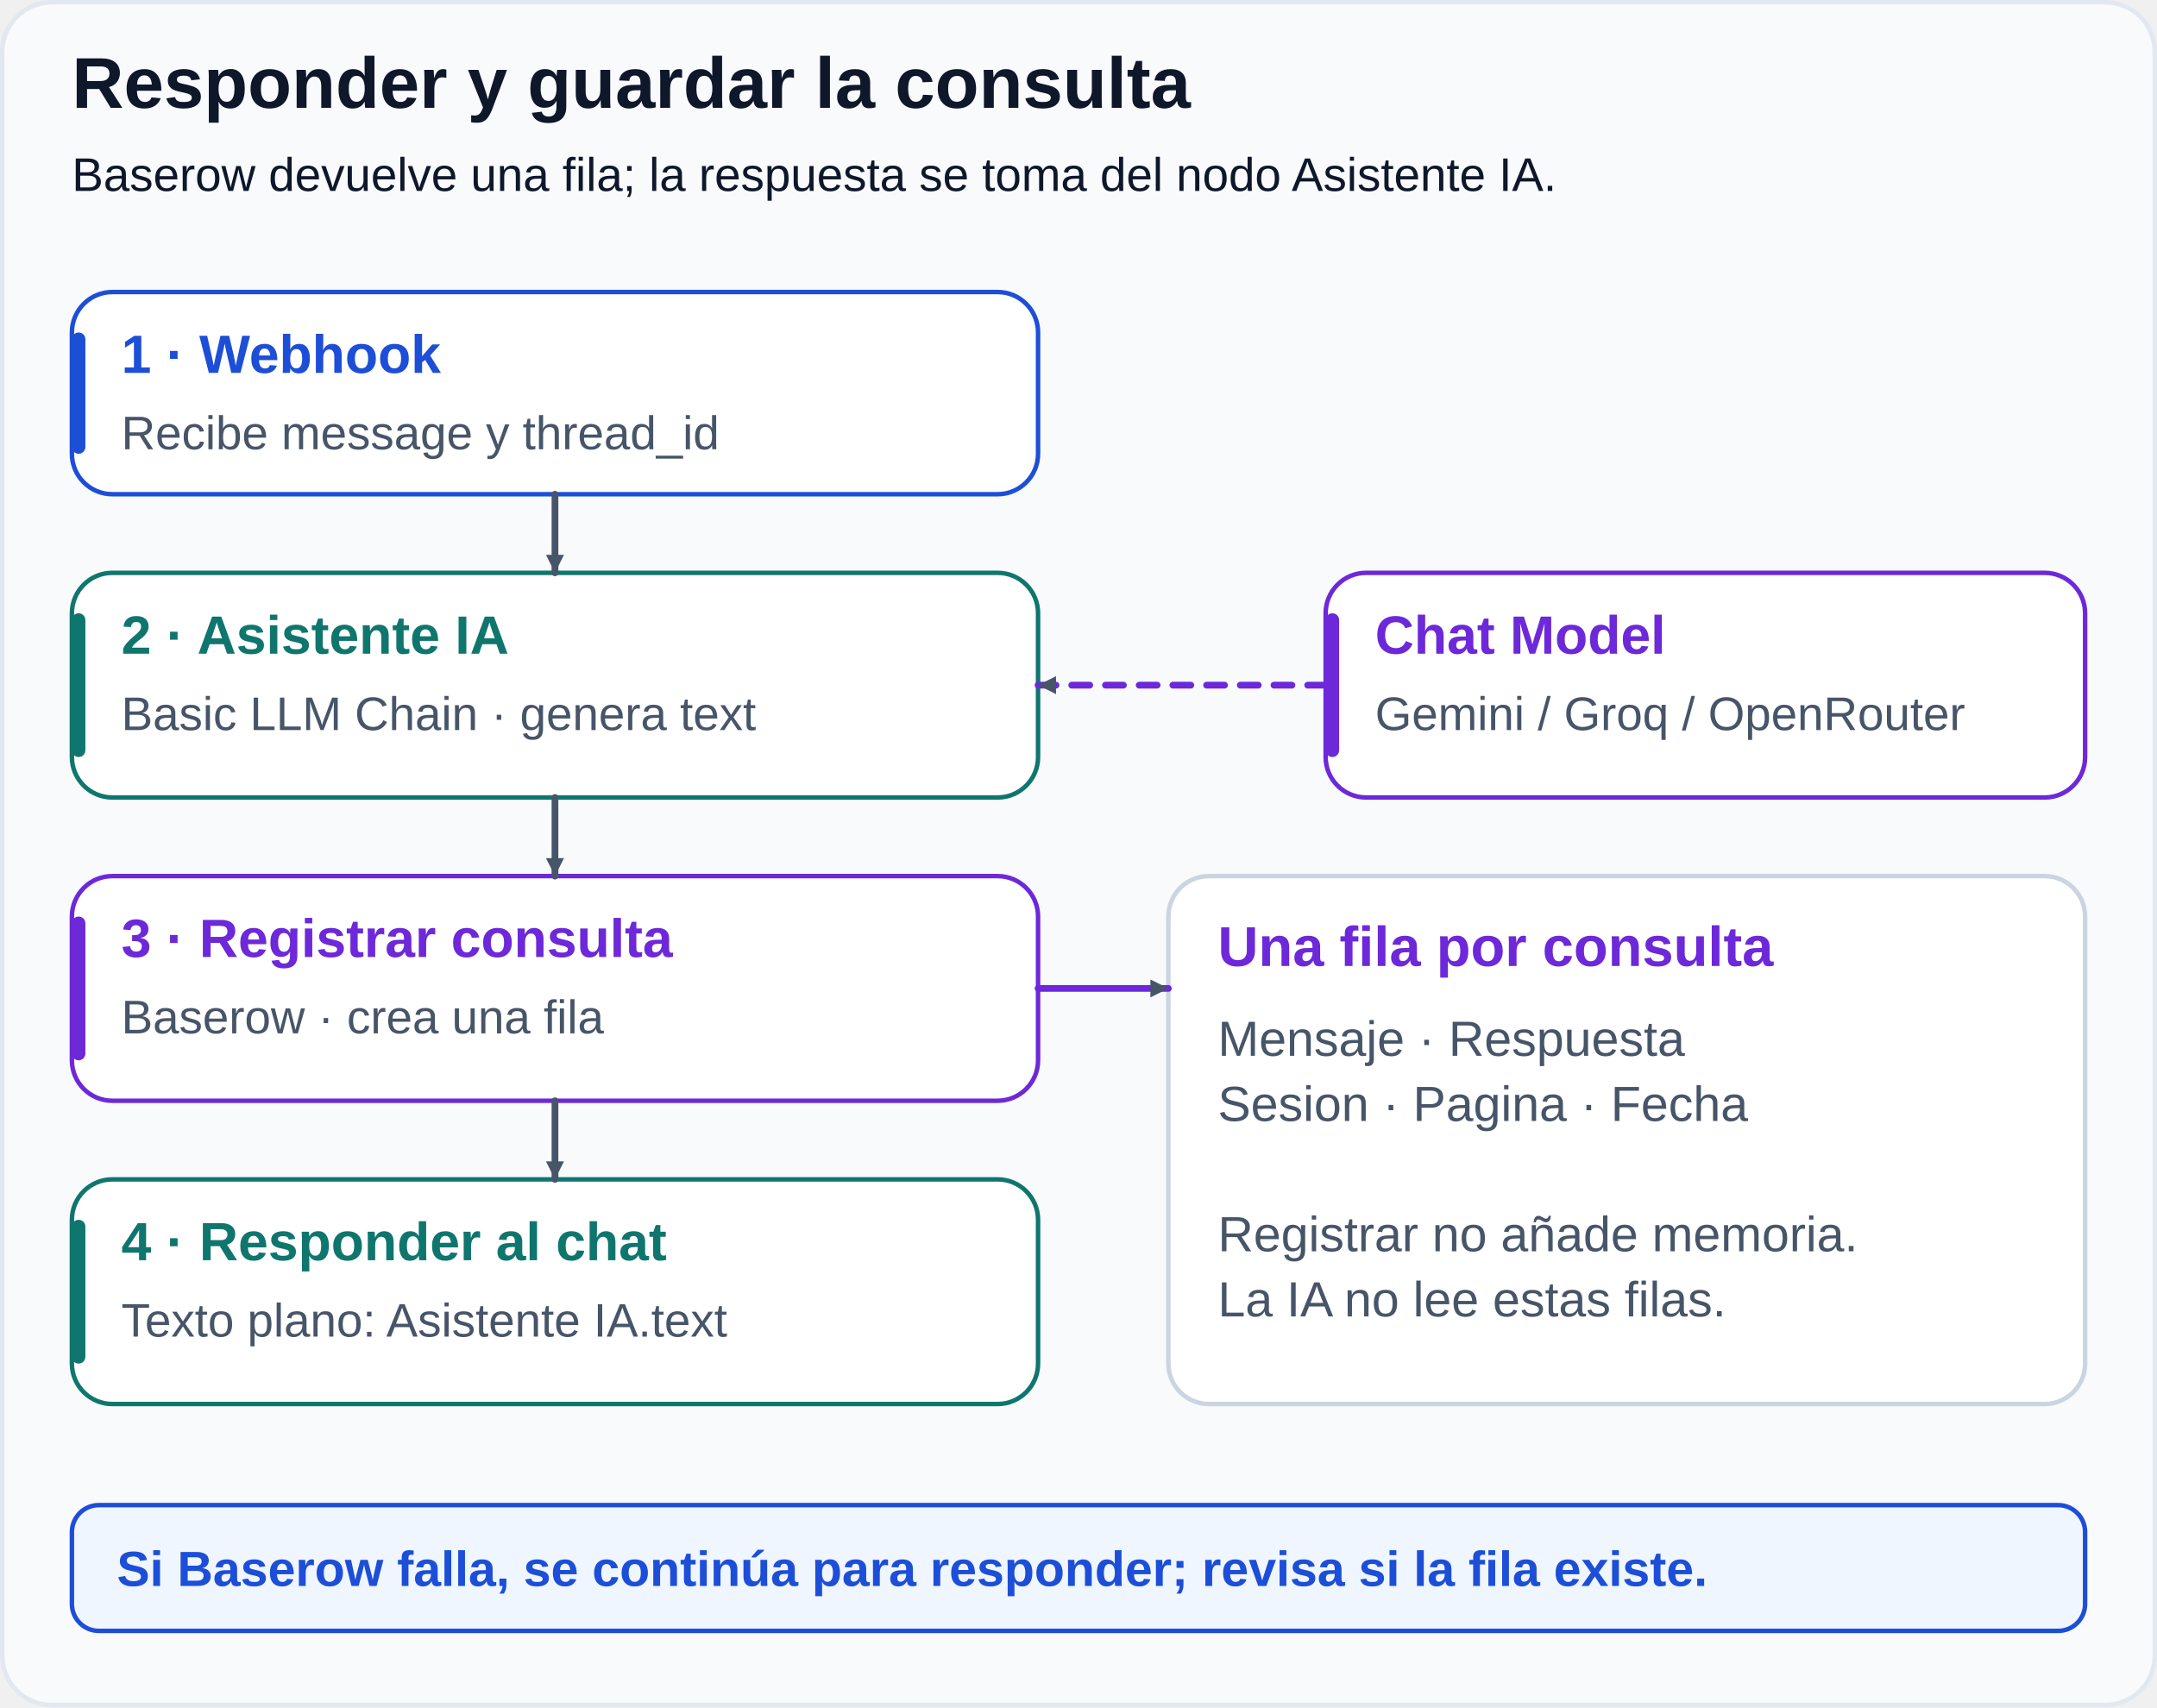
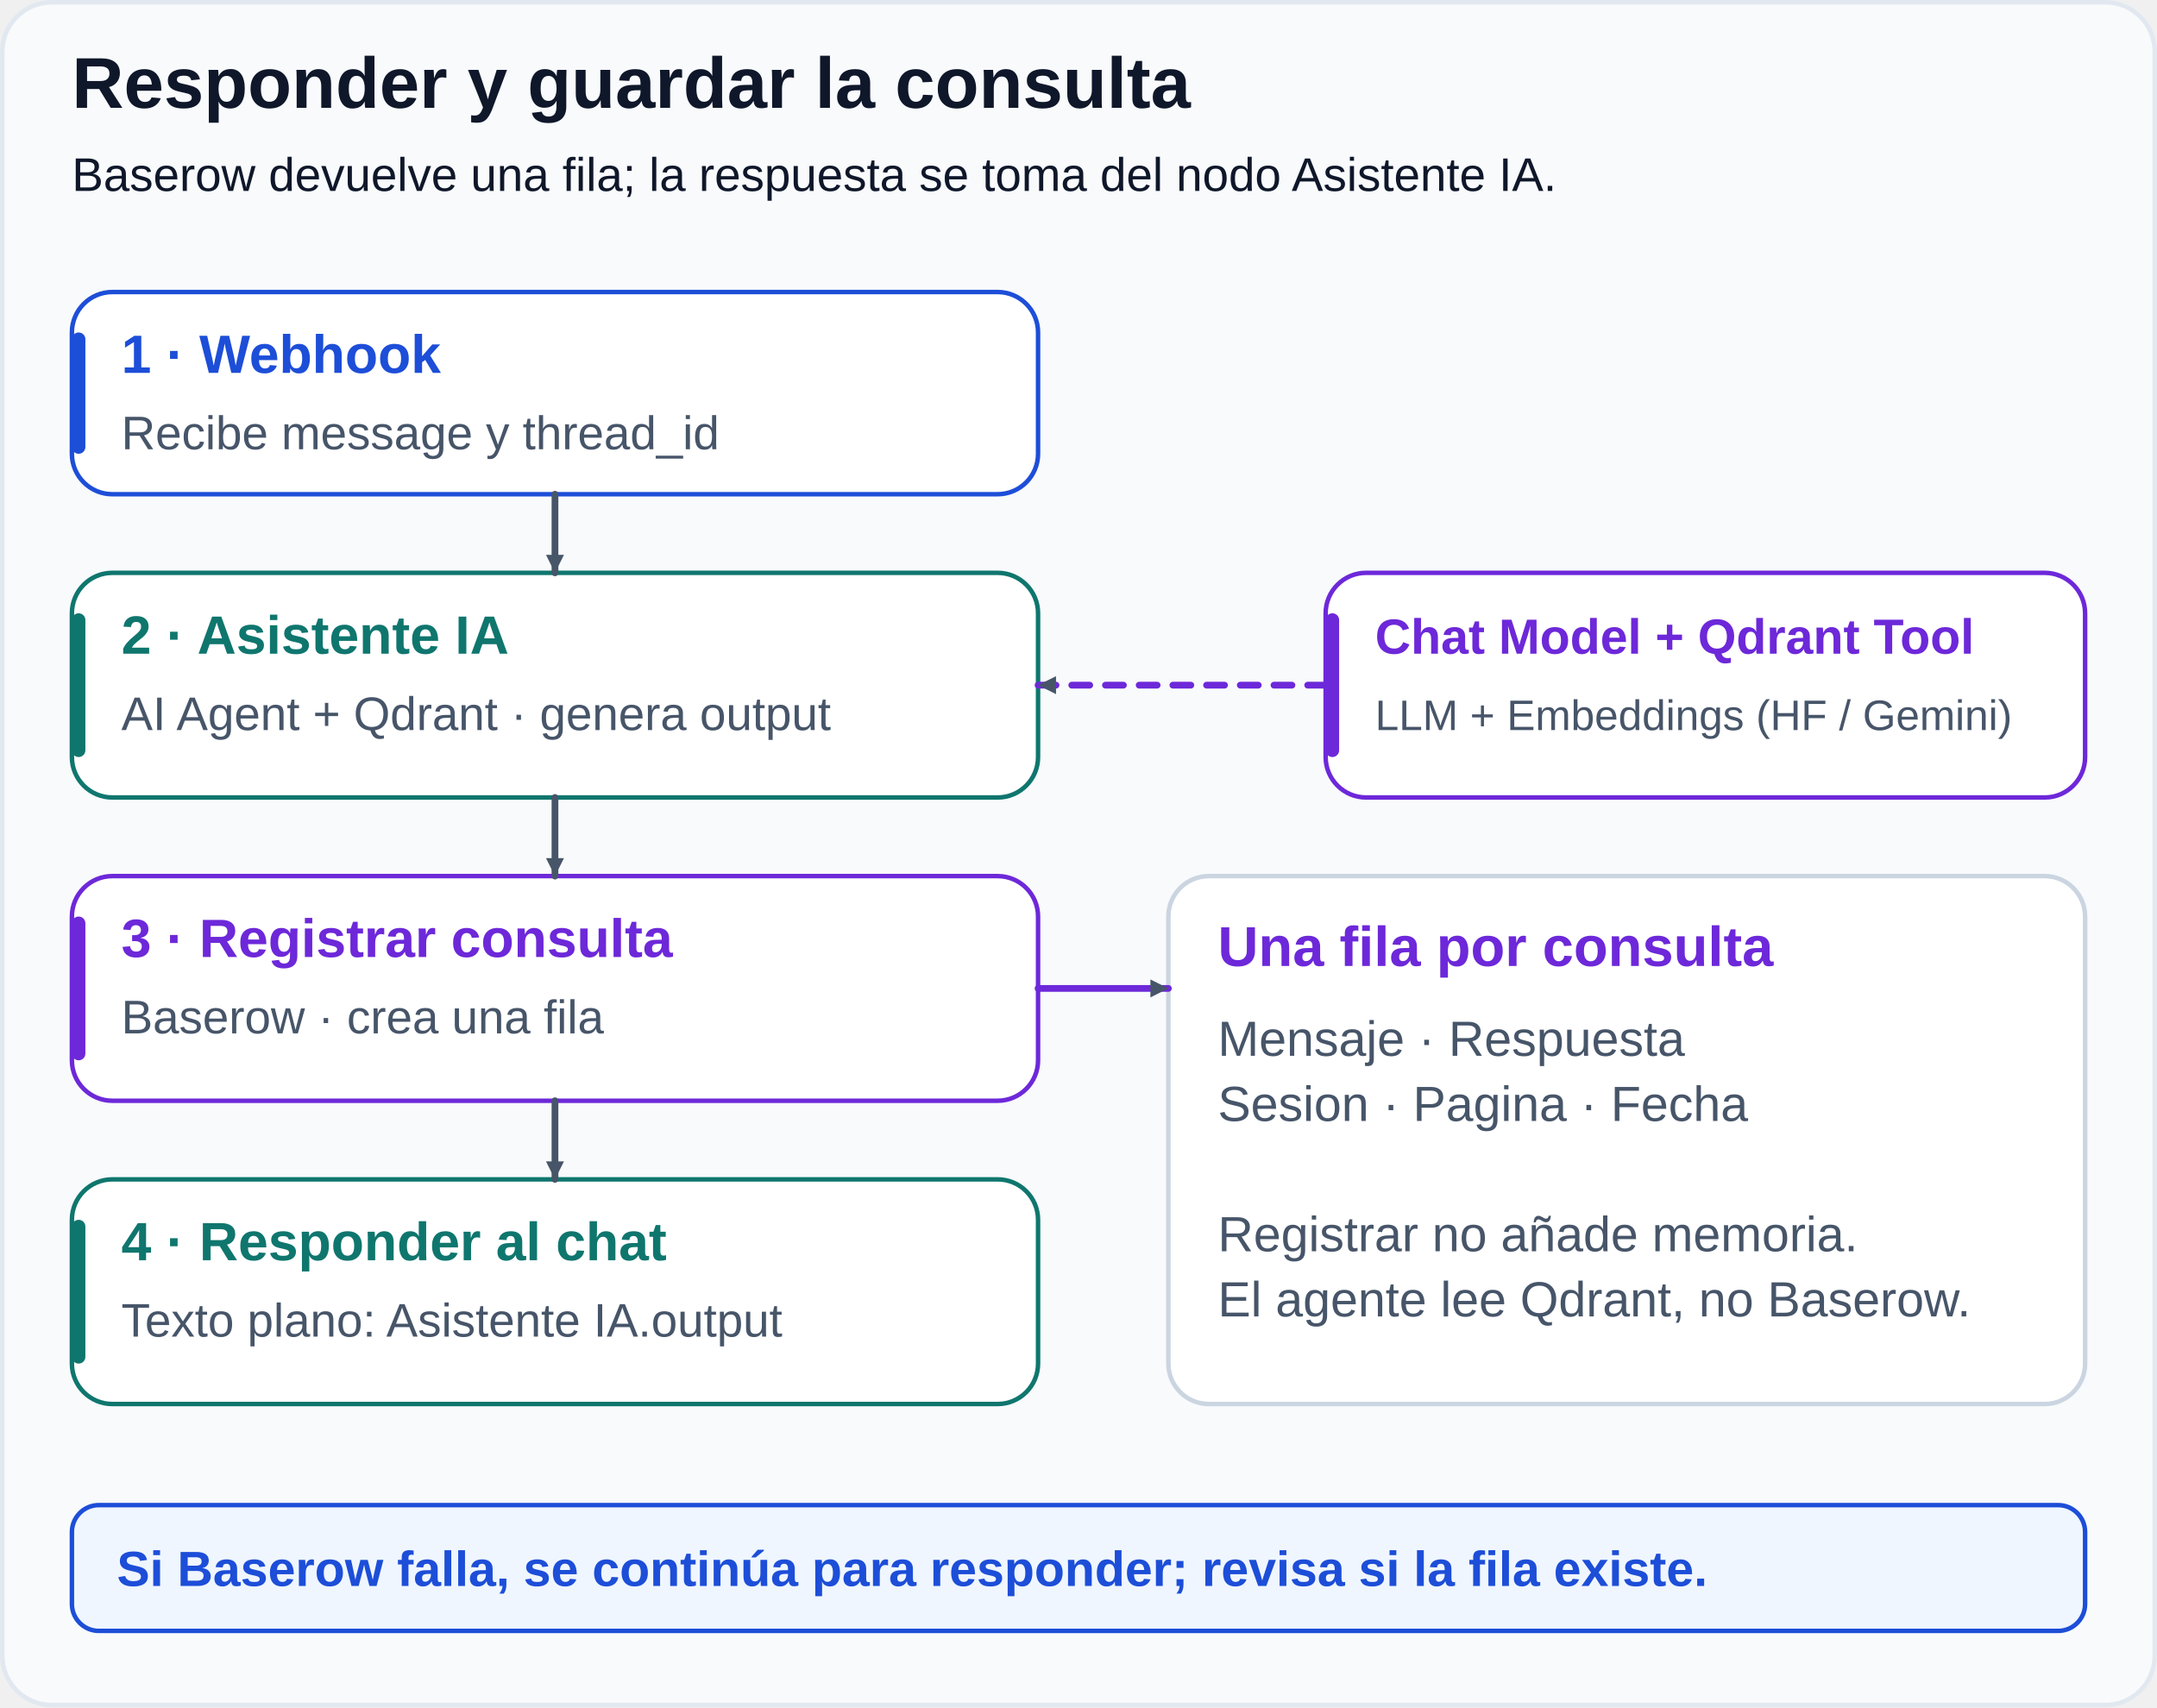
<svg xmlns="http://www.w3.org/2000/svg" viewBox="0 0 960 760" width="960" height="760" role="img" aria-labelledby="title desc">
  <defs>
    <marker id="arrow" markerWidth="10" markerHeight="10" refX="8" refY="4" orient="auto" markerUnits="userSpaceOnUse">
      <path d="M0,0 L8,4 L0,8 Z" fill="#475569" />
    </marker>
  </defs>
  <rect x="1" y="1" width="958" height="758" rx="22" fill="#f8fafc" stroke="#e2e8f0" stroke-width="2" />
  <text x="32" y="48" font-family="Segoe UI, Arial, sans-serif" font-size="32" fill="#0f172a" font-weight="700" text-anchor="start">Responder y guardar la consulta</text>
  <text x="32" y="85" font-family="Segoe UI, Arial, sans-serif" font-size="21" fill="#0f172a" font-weight="400" text-anchor="start">Baserow devuelve una fila; la respuesta se toma del nodo Asistente IA.</text>
  <rect x="32" y="130" width="430" height="90" rx="18" fill="#fff" stroke="#1d4ed8" stroke-width="2" />
  <rect x="32" y="148" width="6" height="54" rx="3" fill="#1d4ed8" />
  <text x="54" y="166" font-family="Segoe UI, Arial, sans-serif" font-size="24" fill="#1d4ed8" font-weight="700" text-anchor="start">1 · Webhook</text>
  <text x="54" y="200" font-family="Segoe UI, Arial, sans-serif" font-size="21" fill="#475569" font-weight="400" text-anchor="start">Recibe message y thread_id</text>
  <rect x="32" y="255" width="430" height="100" rx="18" fill="#fff" stroke="#0f766e" stroke-width="2" />
  <rect x="32" y="273" width="6" height="64" rx="3" fill="#0f766e" />
  <text x="54" y="291" font-family="Segoe UI, Arial, sans-serif" font-size="24" fill="#0f766e" font-weight="700" text-anchor="start">2 · Asistente IA</text>
-   <text x="54" y="325" font-family="Segoe UI, Arial, sans-serif" font-size="21" fill="#475569" font-weight="400" text-anchor="start">Basic LLM Chain · genera text</text>
+   <text x="54" y="325" font-family="Segoe UI, Arial, sans-serif" font-size="21" fill="#475569" font-weight="400" text-anchor="start">AI Agent + Qdrant · genera output</text>
  <rect x="32" y="390" width="430" height="100" rx="18" fill="#fff" stroke="#6d28d9" stroke-width="2" />
  <rect x="32" y="408" width="6" height="64" rx="3" fill="#6d28d9" />
  <text x="54" y="426" font-family="Segoe UI, Arial, sans-serif" font-size="24" fill="#6d28d9" font-weight="700" text-anchor="start">3 · Registrar consulta</text>
  <text x="54" y="460" font-family="Segoe UI, Arial, sans-serif" font-size="21" fill="#475569" font-weight="400" text-anchor="start">Baserow · crea una fila</text>
  <rect x="32" y="525" width="430" height="100" rx="18" fill="#fff" stroke="#0f766e" stroke-width="2" />
  <rect x="32" y="543" width="6" height="64" rx="3" fill="#0f766e" />
  <text x="54" y="561" font-family="Segoe UI, Arial, sans-serif" font-size="24" fill="#0f766e" font-weight="700" text-anchor="start">4 · Responder al chat</text>
-   <text x="54" y="595" font-family="Segoe UI, Arial, sans-serif" font-size="21" fill="#475569" font-weight="400" text-anchor="start">Texto plano: Asistente IA.text</text>
+   <text x="54" y="595" font-family="Segoe UI, Arial, sans-serif" font-size="21" fill="#475569" font-weight="400" text-anchor="start">Texto plano: Asistente IA.output</text>
  <path d="M247 220 V255" fill="none" stroke="#475569" stroke-width="3" stroke-linejoin="round" stroke-linecap="round" marker-end="url(#arrow)" />
  <path d="M247 355 V390" fill="none" stroke="#475569" stroke-width="3" stroke-linejoin="round" stroke-linecap="round" marker-end="url(#arrow)" />
  <path d="M247 490 V525" fill="none" stroke="#475569" stroke-width="3" stroke-linejoin="round" stroke-linecap="round" marker-end="url(#arrow)" />
  <rect x="590" y="255" width="338" height="100" rx="18" fill="#fff" stroke="#6d28d9" stroke-width="2" />
  <rect x="590" y="273" width="6" height="64" rx="3" fill="#6d28d9" />
-   <text x="612" y="291" font-family="Segoe UI, Arial, sans-serif" font-size="24" fill="#6d28d9" font-weight="700" text-anchor="start">Chat Model</text>
-   <text x="612" y="325" font-family="Segoe UI, Arial, sans-serif" font-size="21" fill="#475569" font-weight="400" text-anchor="start">Gemini / Groq / OpenRouter</text>
+   <text x="612" y="291" font-family="Segoe UI, Arial, sans-serif" font-size="22" fill="#6d28d9" font-weight="700" text-anchor="start">Chat Model + Qdrant Tool</text>
+   <text x="612" y="325" font-family="Segoe UI, Arial, sans-serif" font-size="19" fill="#475569" font-weight="400" text-anchor="start">LLM + Embeddings (HF / Gemini)</text>
  <path d="M590 305 H462" fill="none" stroke="#6d28d9" stroke-width="3" stroke-linejoin="round" stroke-linecap="round" marker-end="url(#arrow)" stroke-dasharray="8 7" />
  <rect x="520" y="390" width="408" height="235" rx="18" fill="#fff" stroke="#cbd5e1" stroke-width="2" />
  <text x="542" y="430" font-family="Segoe UI, Arial, sans-serif" font-size="25" fill="#6d28d9" font-weight="700" text-anchor="start">Una fila por consulta</text>
  <text x="542" y="470" font-family="Segoe UI, Arial, sans-serif" font-size="22" fill="#475569" font-weight="400" text-anchor="start">Mensaje · Respuesta</text>
  <text x="542" y="499" font-family="Segoe UI, Arial, sans-serif" font-size="22" fill="#475569" font-weight="400" text-anchor="start">Sesion · Pagina · Fecha</text>
  <text x="542" y="528" font-family="Segoe UI, Arial, sans-serif" font-size="22" fill="#475569" font-weight="400" text-anchor="start" />
  <text x="542" y="557" font-family="Segoe UI, Arial, sans-serif" font-size="22" fill="#475569" font-weight="400" text-anchor="start">Registrar no añade memoria.</text>
-   <text x="542" y="586" font-family="Segoe UI, Arial, sans-serif" font-size="22" fill="#475569" font-weight="400" text-anchor="start">La IA no lee estas filas.</text>
+   <text x="542" y="586" font-family="Segoe UI, Arial, sans-serif" font-size="22" fill="#475569" font-weight="400" text-anchor="start">El agente lee Qdrant, no Baserow.</text>
  <path d="M462 440 H520" fill="none" stroke="#6d28d9" stroke-width="3" stroke-linejoin="round" stroke-linecap="round" marker-end="url(#arrow)" />
  <rect x="32" y="670" width="896" height="56" rx="12" fill="#eff6ff" stroke="#1d4ed8" stroke-width="2" />
  <text x="52" y="706" font-family="Segoe UI, Arial, sans-serif" font-size="22" fill="#1d4ed8" font-weight="700" text-anchor="start">Si Baserow falla, se continúa para responder; revisa si la fila existe.</text>
</svg>
